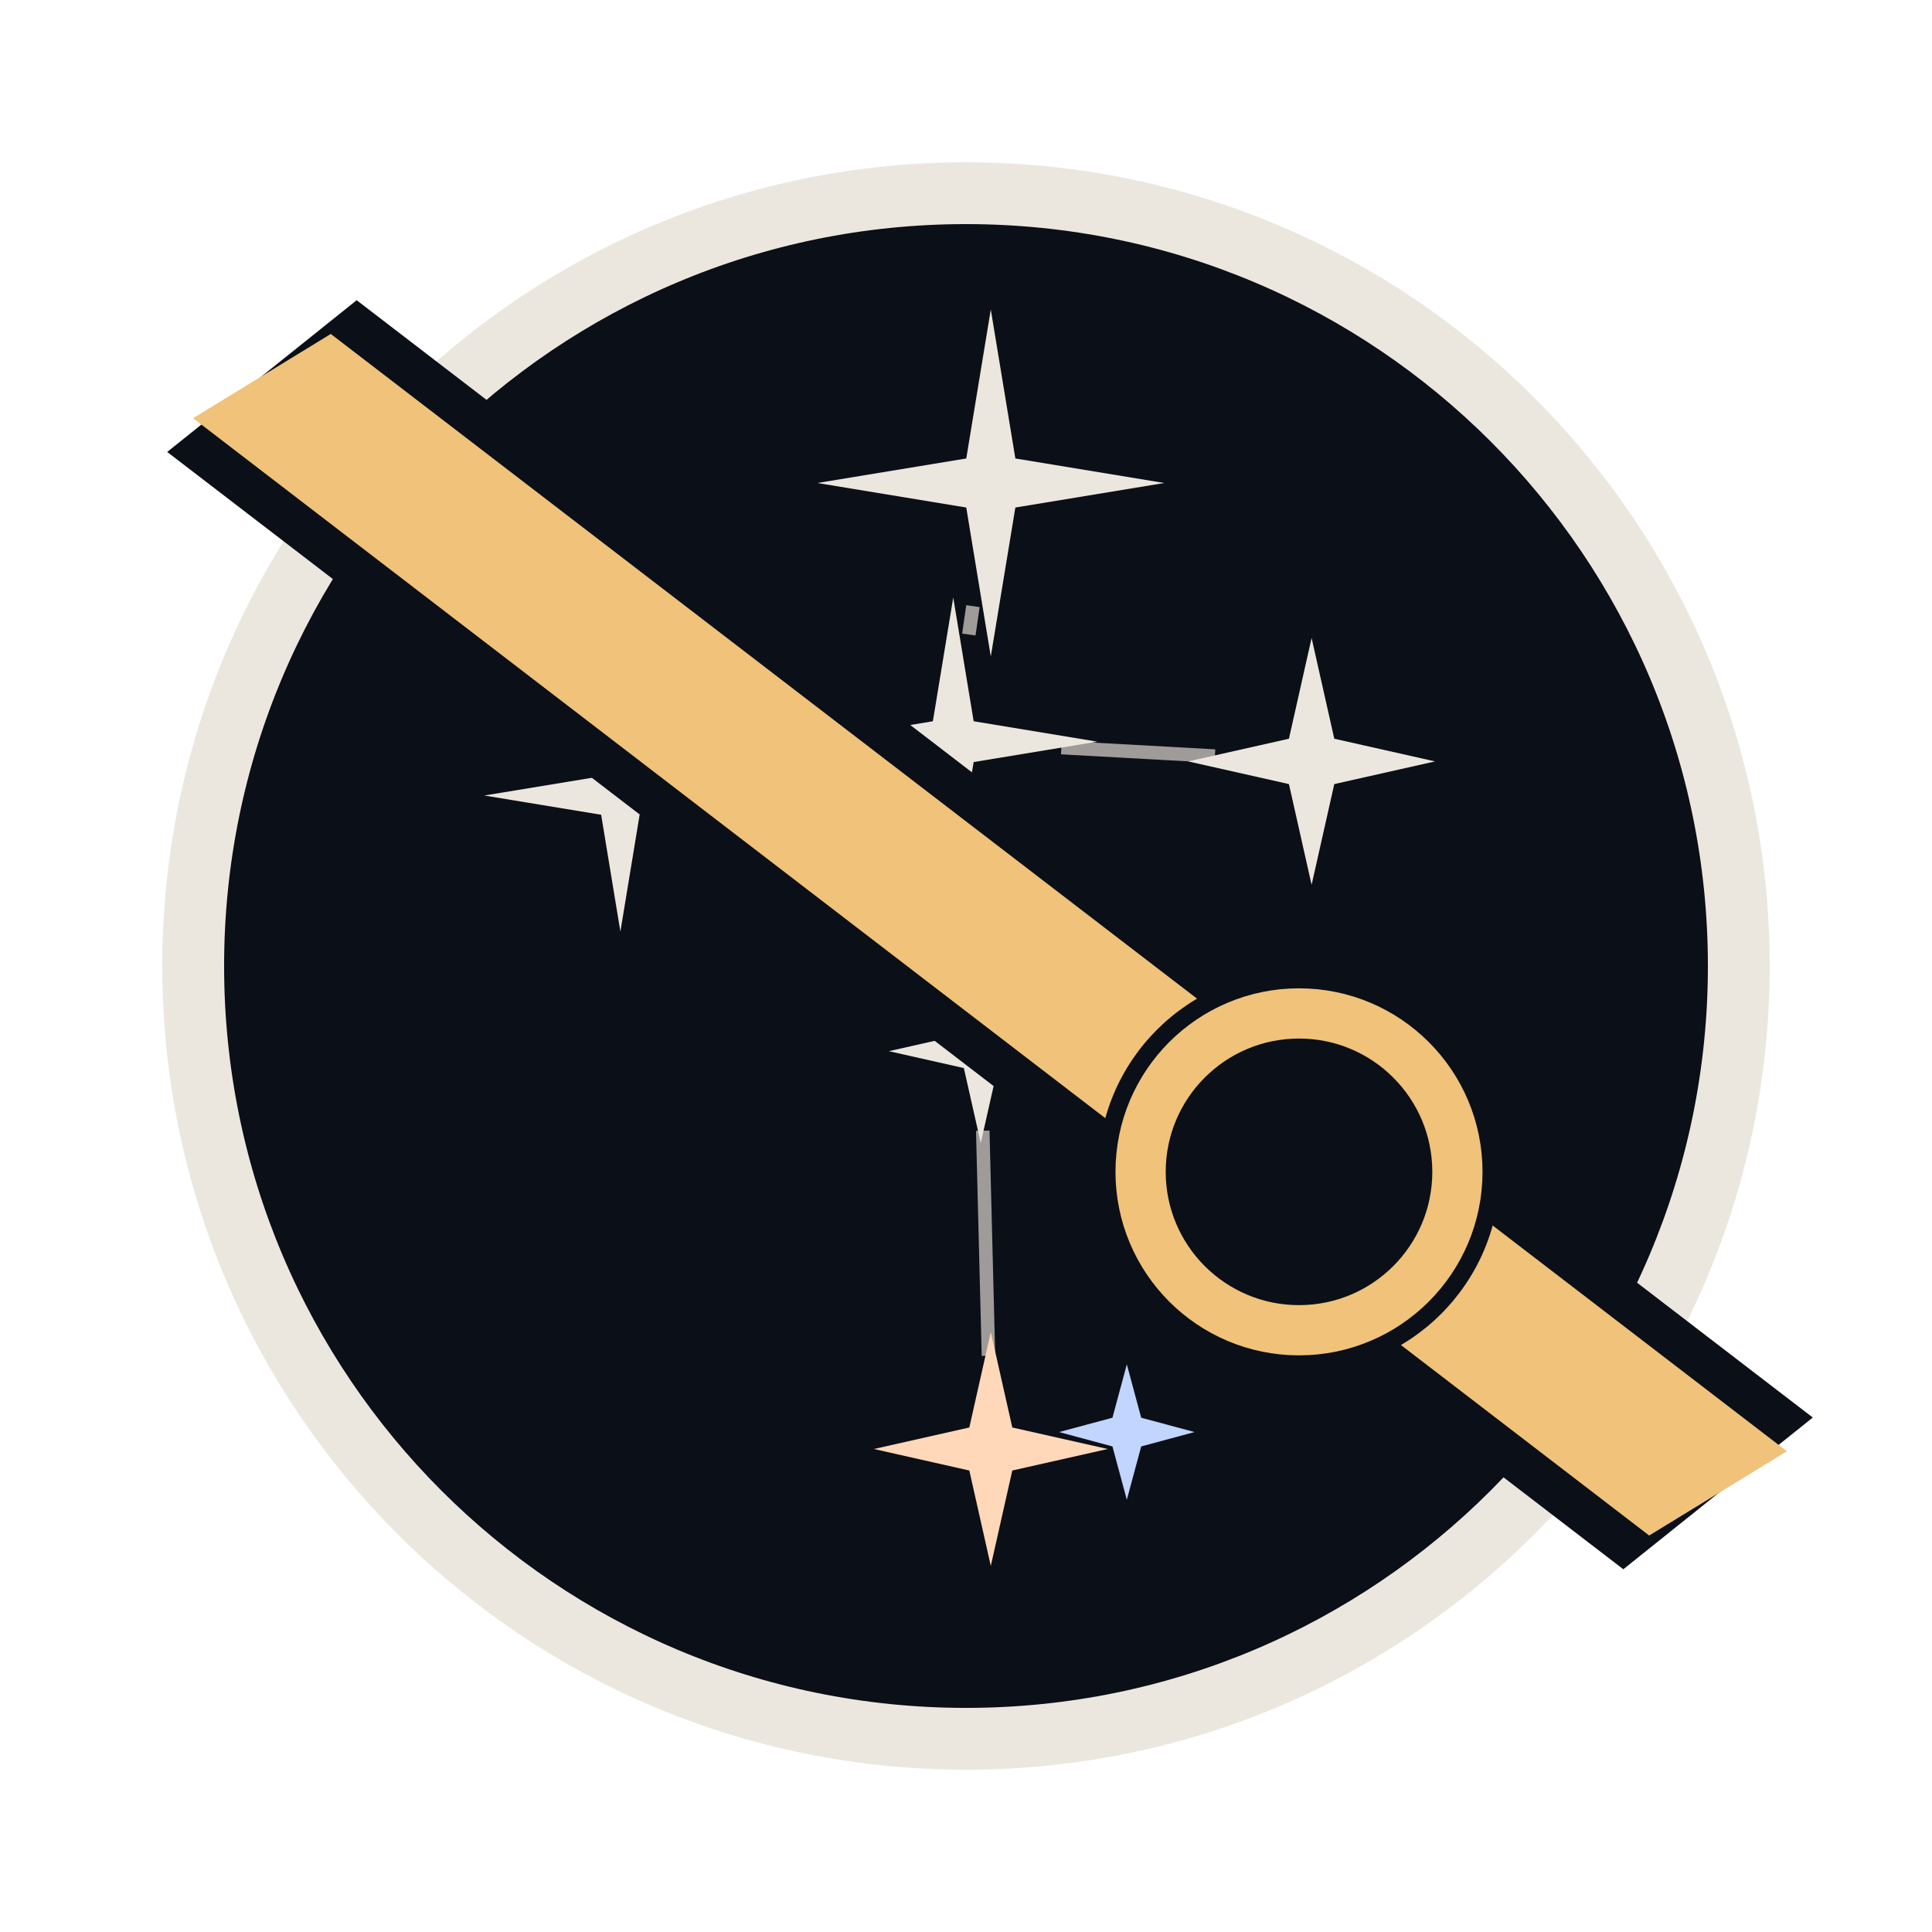
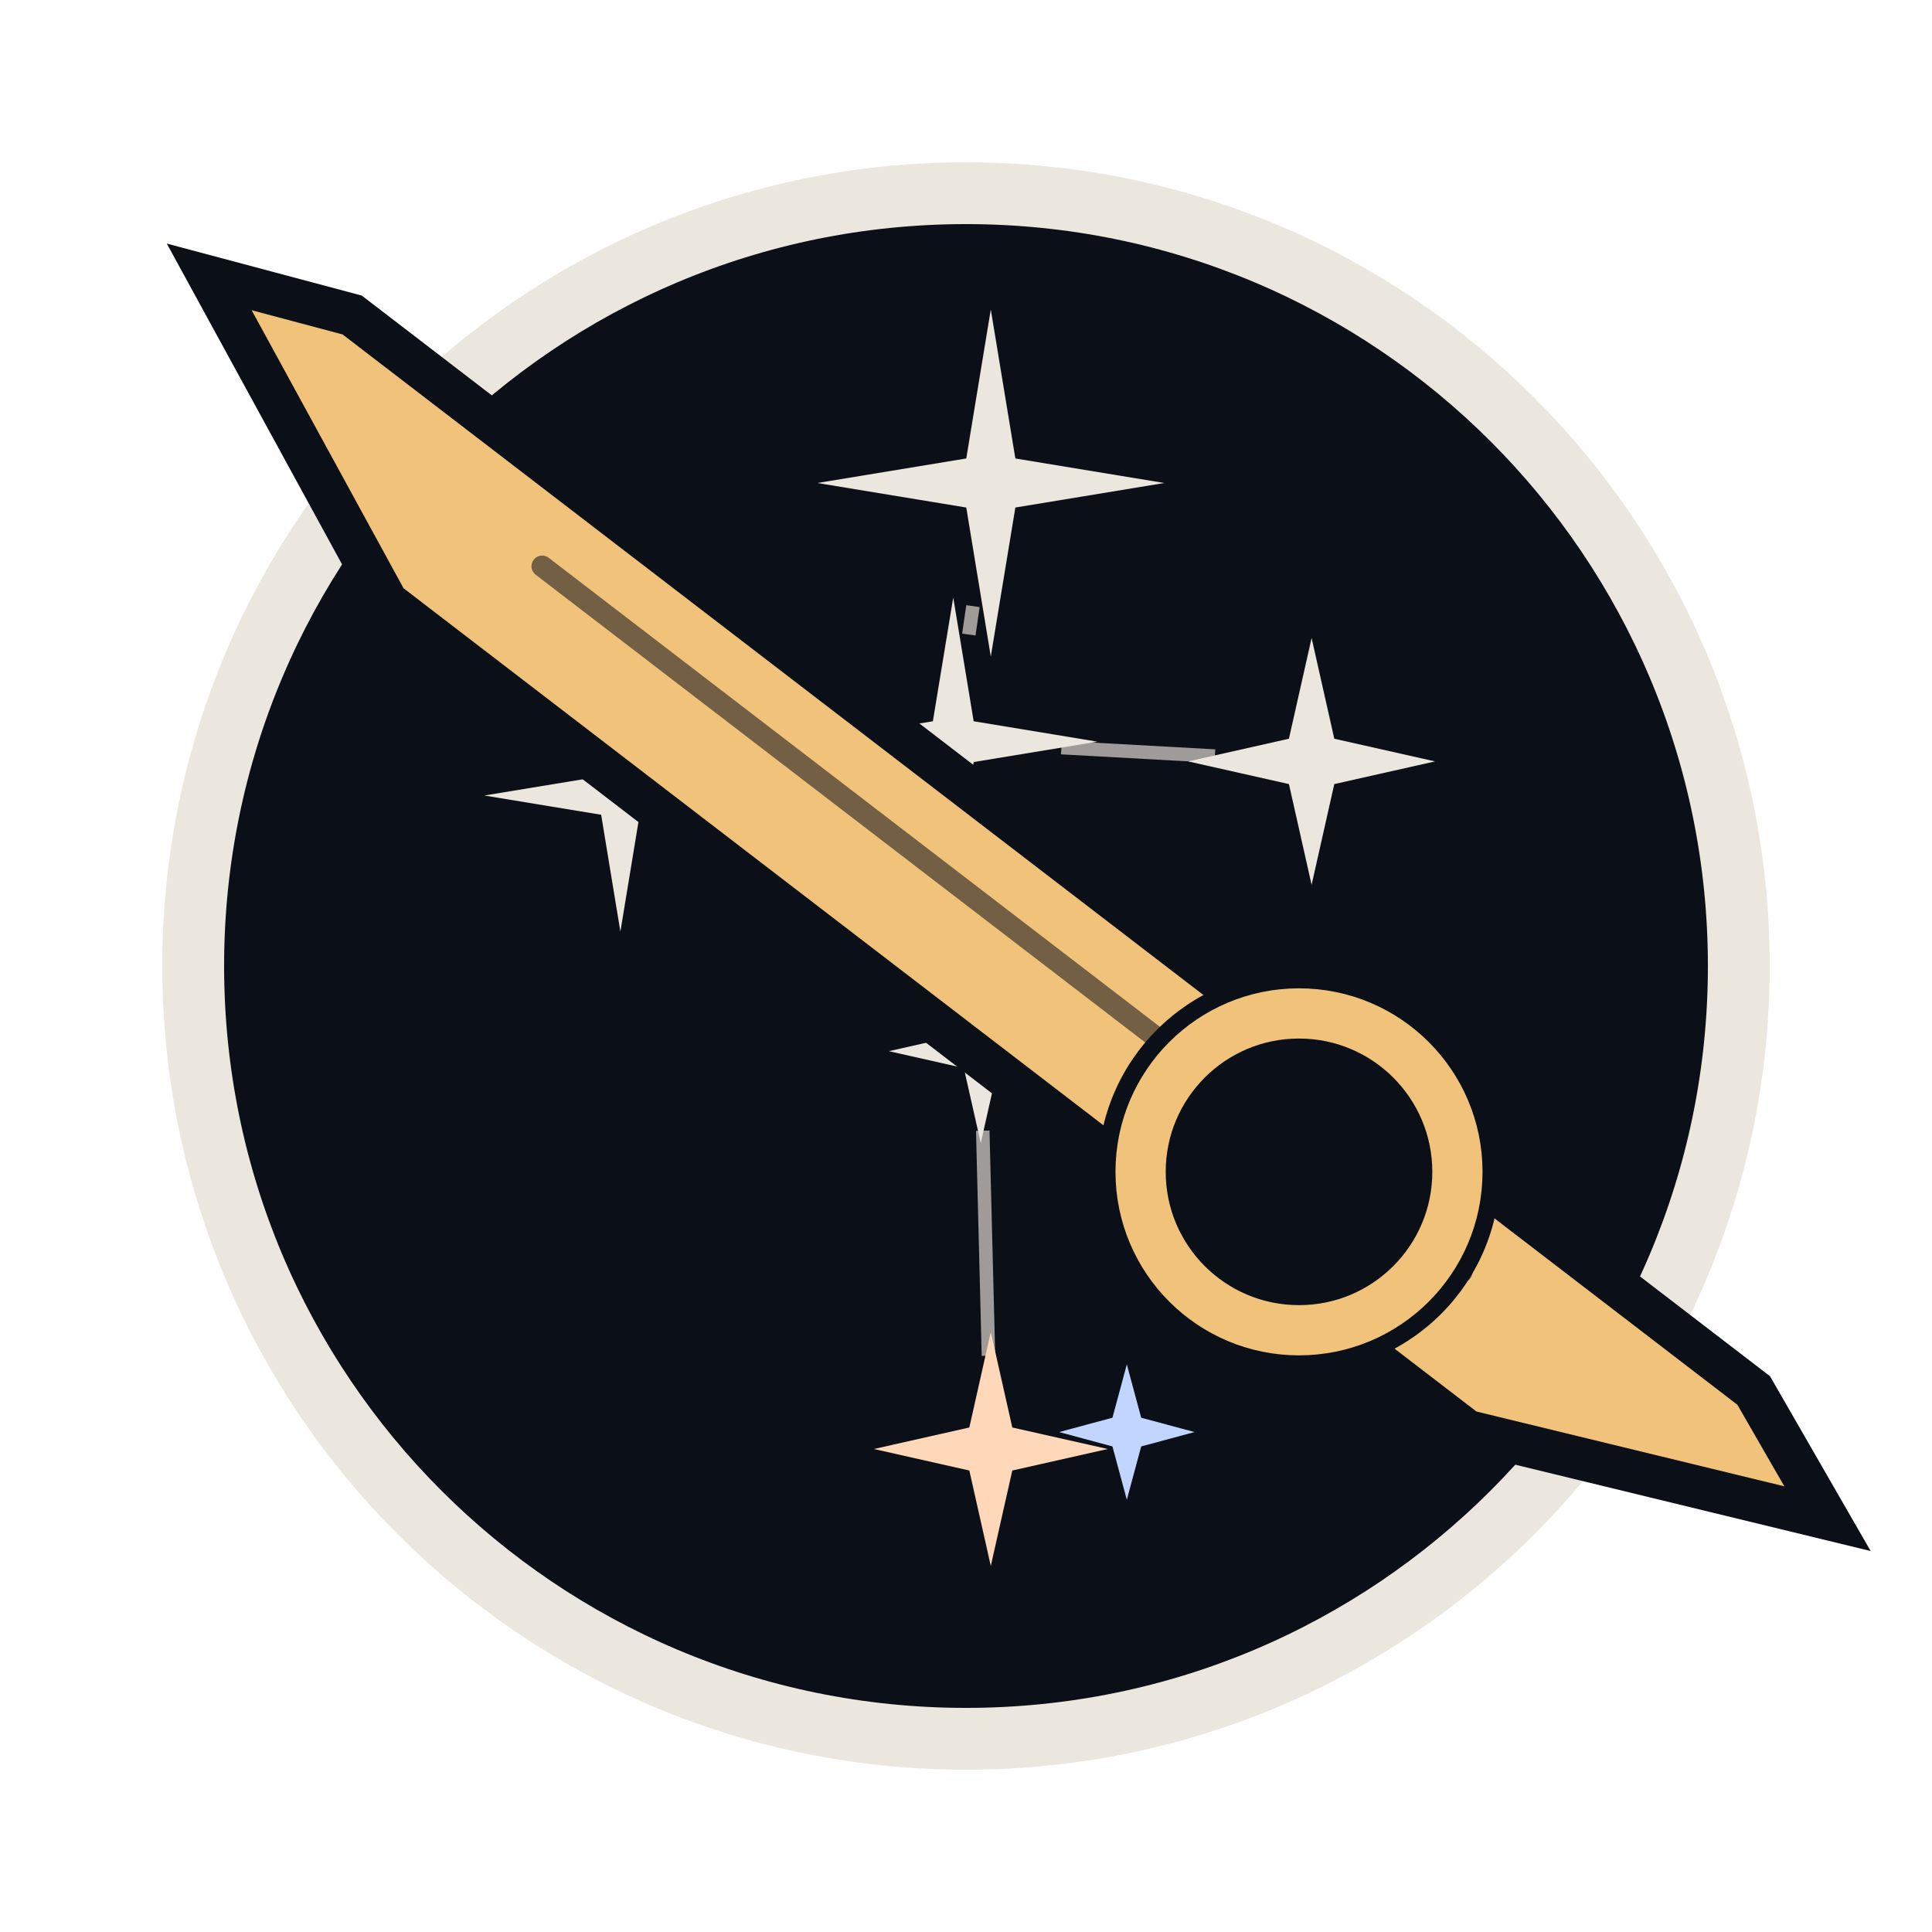
<svg xmlns="http://www.w3.org/2000/svg" viewBox="0 0 512 512" role="img" aria-label="Cygnus mark: the Northern Cross badged, struck by a transit at 142.5 degrees (seed 20260928)">
  <circle cx="256.0" cy="256.0" r="204.80" fill="#0b0f17" stroke="#ece7de" stroke-width="16.38" />
  <line x1="257.84" y1="160.63" x2="256.75" y2="168.16" stroke="#ece7de" stroke-width="3.58" stroke-linecap="butt" opacity=".65" />
  <line x1="255.16" y1="225.12" x2="258.05" y2="257.58" stroke="#ece7de" stroke-width="3.58" stroke-linecap="butt" opacity=".65" />
  <line x1="260.44" y1="299.64" x2="261.95" y2="359.29" stroke="#ece7de" stroke-width="3.58" stroke-linecap="butt" opacity=".65" />
  <line x1="321.96" y1="200.37" x2="281.27" y2="198.12" stroke="#ece7de" stroke-width="3.58" stroke-linecap="butt" opacity=".65" />
  <line x1="224.31" y1="201.13" x2="191.57" y2="206.42" stroke="#ece7de" stroke-width="3.58" stroke-linecap="butt" opacity=".65" />
  <polygon points="262.57,82.02 269.08,121.50 308.55,128.00 269.08,134.50 262.57,173.98 256.07,134.50 216.60,128.00 256.07,121.50" fill="#ece7de" />
  <polygon points="252.62,158.35 258.03,191.14 290.82,196.55 258.03,201.95 252.62,234.74 247.22,201.95 214.43,196.55 247.22,191.14" fill="#ece7de" />
  <polygon points="164.41,174.75 169.51,205.72 200.48,210.82 169.51,215.92 164.41,246.88 159.31,215.92 128.35,210.82 159.31,205.72" fill="#ece7de" />
  <polygon points="347.59,169.07 353.60,195.77 380.30,201.78 353.60,207.79 347.59,234.49 341.58,207.79 314.88,201.78 341.58,195.77" fill="#ece7de" />
  <polygon points="259.91,254.22 264.39,274.09 284.26,278.57 264.39,283.05 259.91,302.92 255.43,283.05 235.56,278.57 255.43,274.09" fill="#ece7de" />
  <polygon points="262.57,353.01 268.27,378.30 293.56,384.00 268.27,389.70 262.57,414.99 256.88,389.70 231.59,384.00 256.88,378.30" fill="#ffd8b9" />
  <polygon points="298.62,361.57 302.43,375.71 316.57,379.51 302.43,383.32 298.62,397.46 294.81,383.32 280.68,379.51 294.81,375.71" fill="#c1d5ff" />
-   <polygon points="480.41,375.66 94.52,79.56 44.31,119.77 430.20,415.87" fill="#0b0f17" />
-   <polygon points="473.55,384.60 87.66,88.50 51.17,110.83 437.05,406.93" fill="#f0c27a" />
+   <polygon points="472.87,393.89 460.42,372.27 90.79,88.63 66.68,82.20 106.94,155.89 391.28,374.07" fill="#0b0f17" stroke="#0b0f17" stroke-width="22.53" stroke-linejoin="miter" stroke-miterlimit="10" />
+   <polygon points="472.87,393.89 460.42,372.27 90.79,88.63 66.68,82.20 106.94,155.89 391.28,374.07" fill="#f0c27a" />
+   <line x1="387.40" y1="337.08" x2="143.68" y2="150.06" stroke="#0b0f17" stroke-width="5.66" stroke-linecap="round" opacity=".55" />
  <circle cx="344.25" cy="310.55" r="53.25" fill="#0b0f17" />
  <circle cx="344.25" cy="310.55" r="41.98" fill="#0b0f17" stroke="#f0c27a" stroke-width="13.31" />
</svg>
